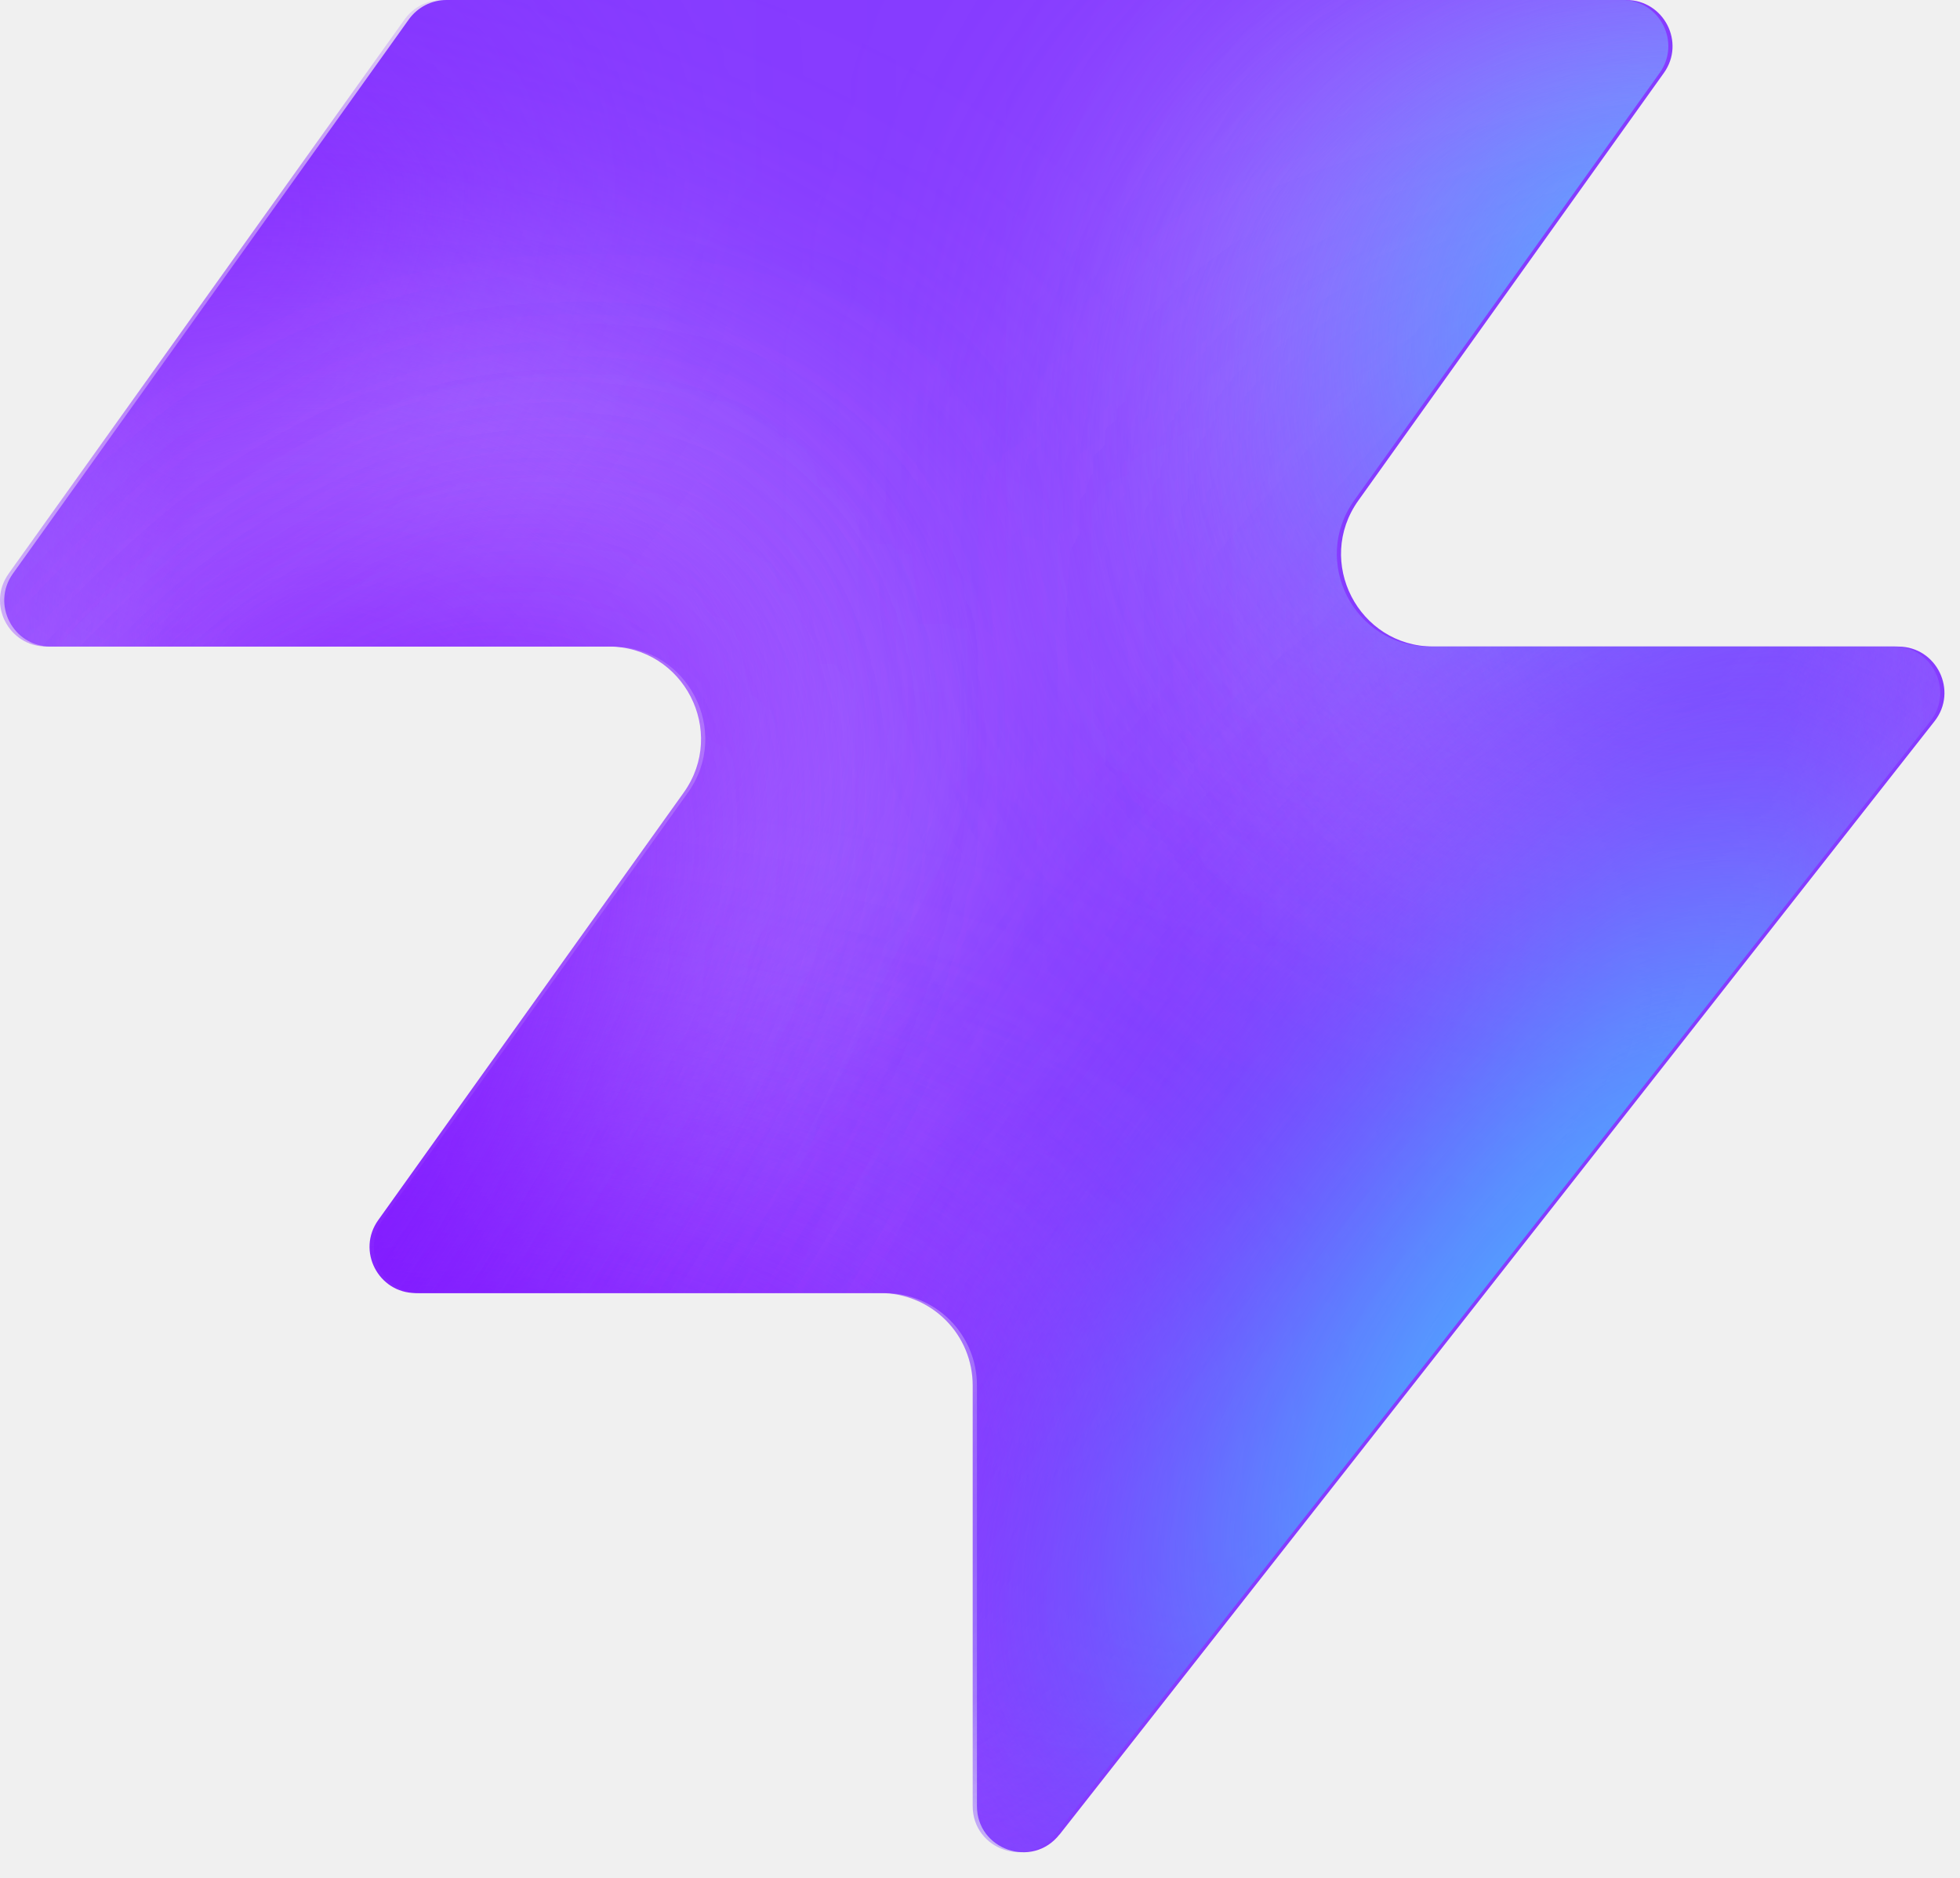
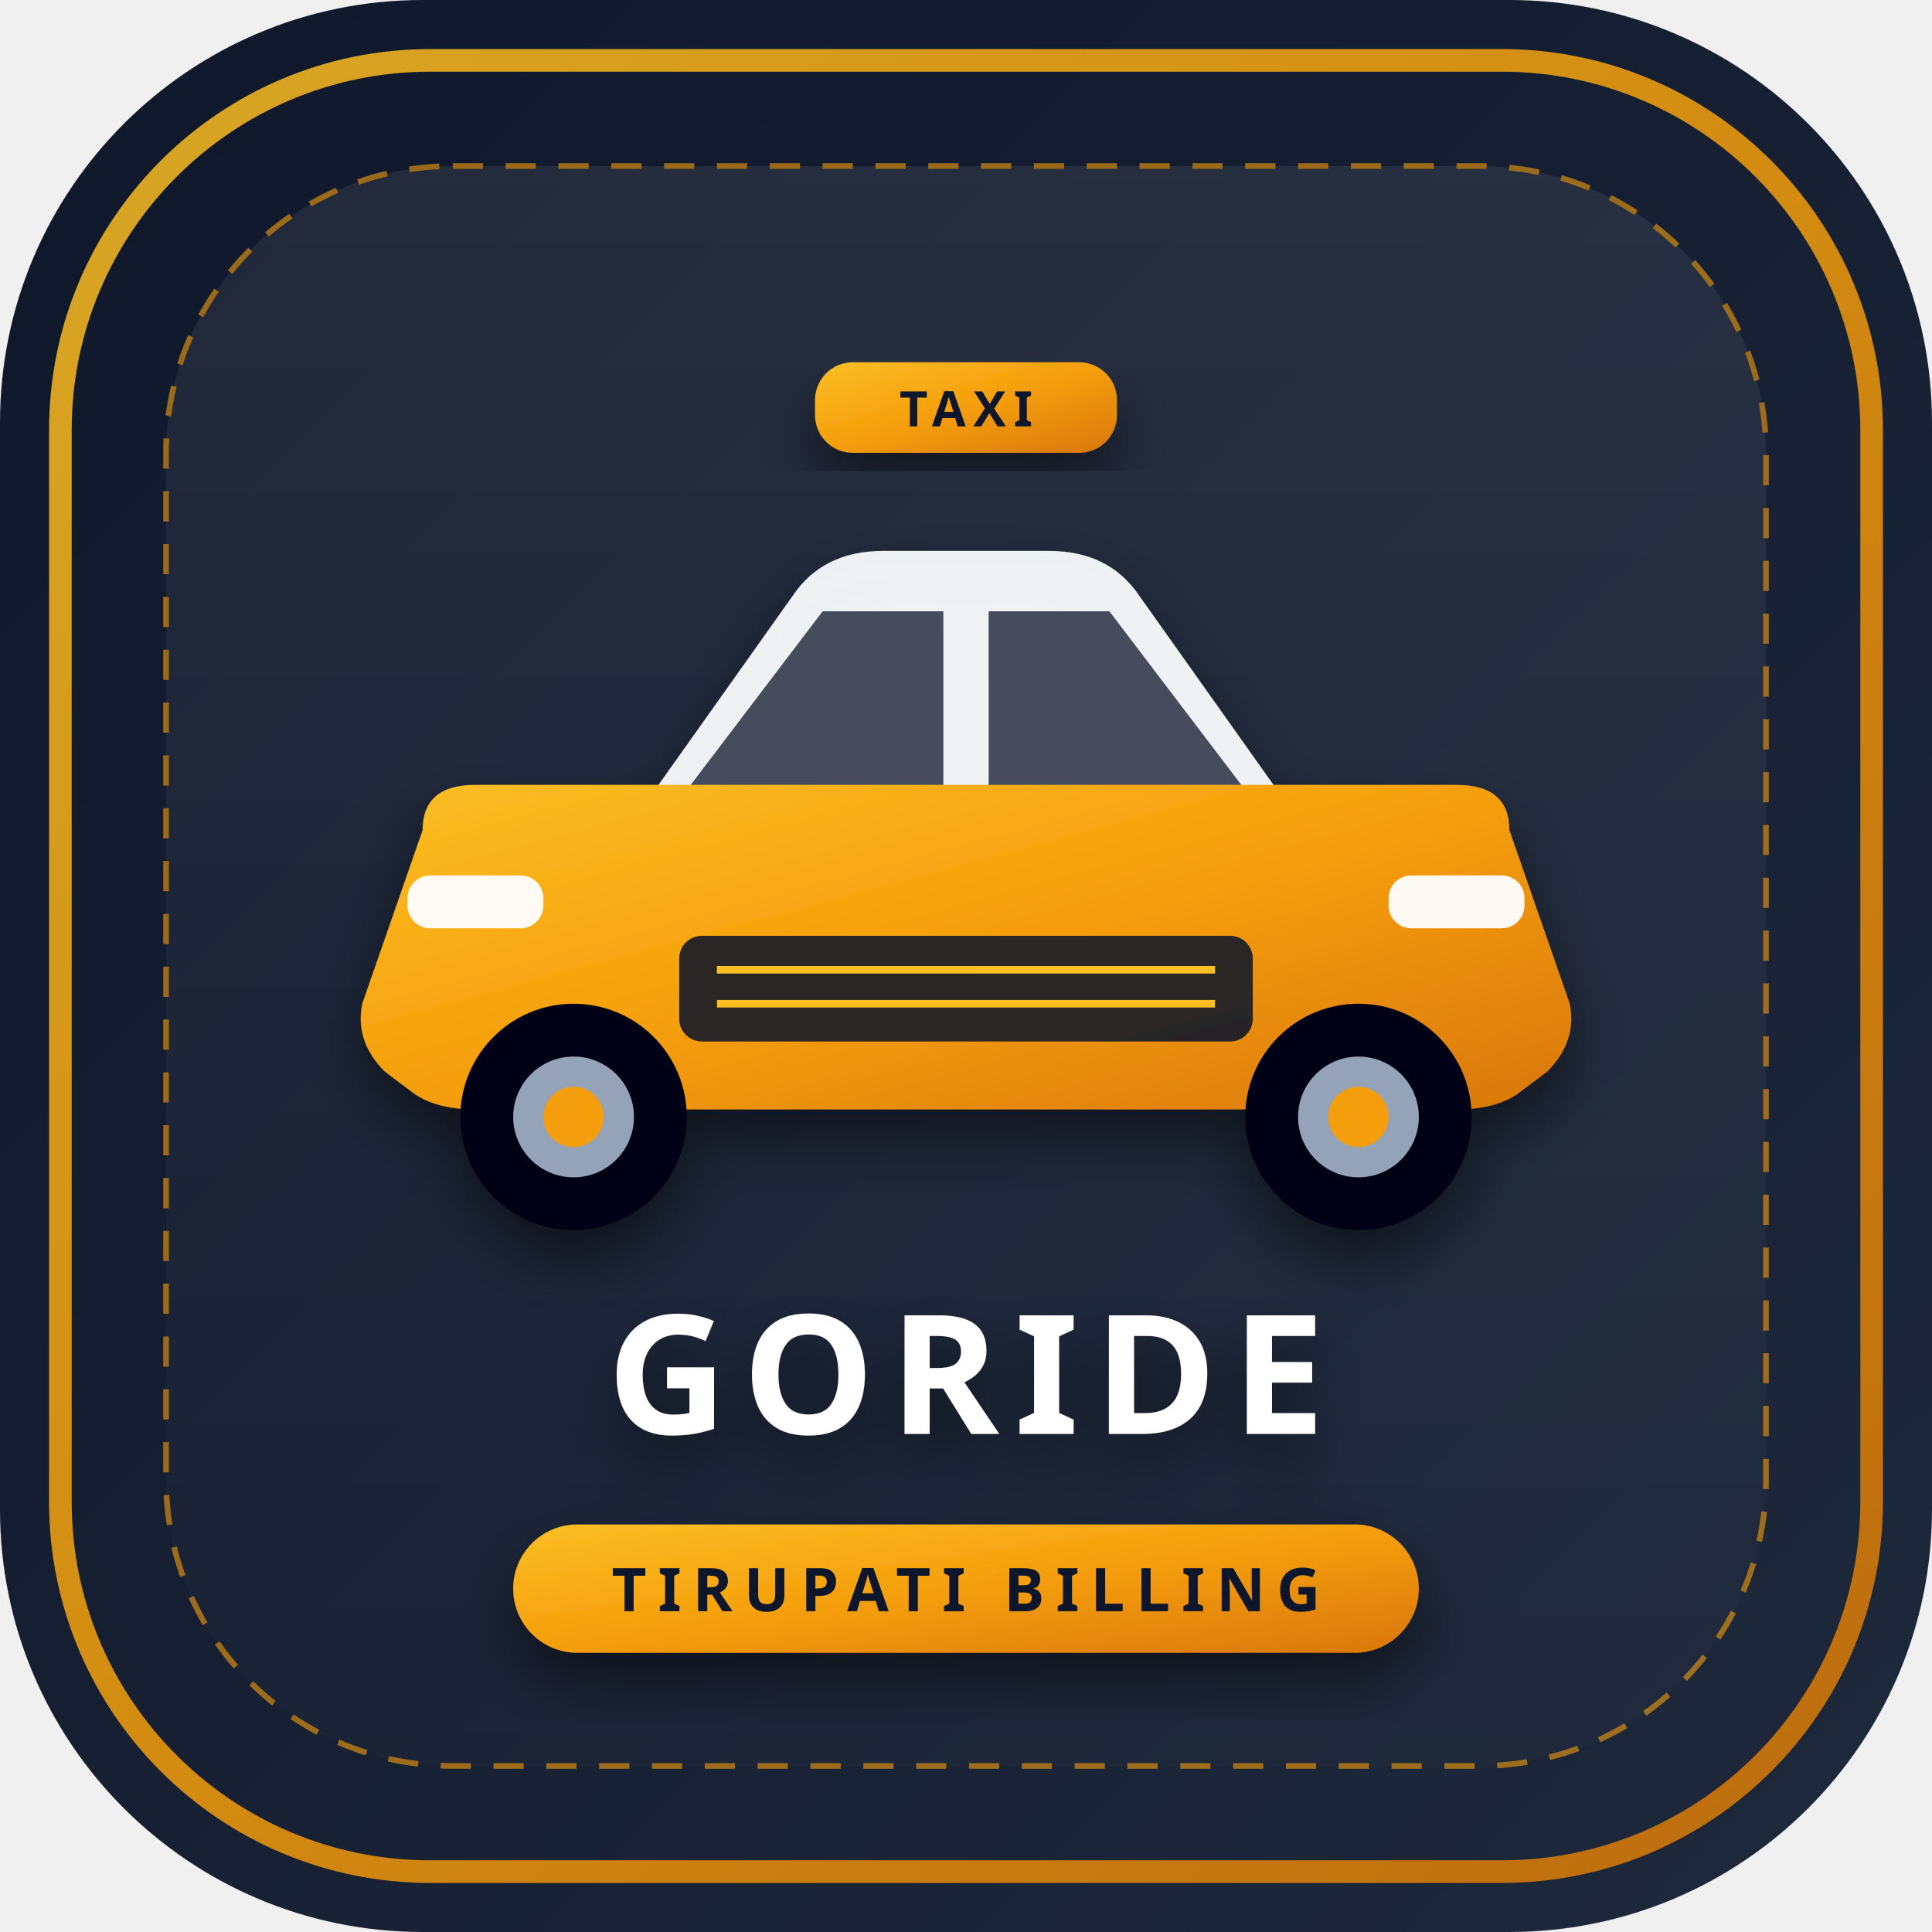
- <svg xmlns="http://www.w3.org/2000/svg" width="48" height="46" fill="none" viewBox="0 0 48 46">
-   <path fill="#863bff" d="M25.946 44.938c-.664.845-2.021.375-2.021-.698V33.937a2.26 2.26 0 0 0-2.262-2.262H10.287c-.92 0-1.456-1.04-.92-1.788l7.48-10.471c1.07-1.497 0-3.578-1.842-3.578H1.237c-.92 0-1.456-1.04-.92-1.788L10.013.474c.214-.297.556-.474.92-.474h28.894c.92 0 1.456 1.04.92 1.788l-7.48 10.471c-1.07 1.498 0 3.579 1.842 3.579h11.377c.943 0 1.473 1.088.89 1.83L25.947 44.94z" style="fill:#863bff;fill:color(display-p3 .525 .23 1);fill-opacity:1" />
-   <mask id="a" width="48" height="46" x="0" y="0" maskUnits="userSpaceOnUse" style="mask-type:alpha">
-     <path fill="#000" d="M25.842 44.938c-.664.844-2.021.375-2.021-.698V33.937a2.26 2.26 0 0 0-2.262-2.262H10.183c-.92 0-1.456-1.04-.92-1.788l7.48-10.471c1.07-1.498 0-3.579-1.842-3.579H1.133c-.92 0-1.456-1.04-.92-1.787L9.91.473c.214-.297.556-.474.92-.474h28.894c.92 0 1.456 1.04.92 1.788l-7.48 10.471c-1.07 1.498 0 3.578 1.842 3.578h11.377c.943 0 1.473 1.088.89 1.832L25.843 44.94z" style="fill:#000;fill-opacity:1" />
-   </mask>
-   <g mask="url(#a)">
-     <g filter="url(#b)">
-       <ellipse cx="5.508" cy="14.704" fill="#ede6ff" rx="5.508" ry="14.704" style="fill:#ede6ff;fill:color(display-p3 .927 .903 1);fill-opacity:1" transform="matrix(.00324 1 1 -.00324 -4.47 31.516)" />
-     </g>
-     <g filter="url(#c)">
-       <ellipse cx="10.399" cy="29.851" fill="#ede6ff" rx="10.399" ry="29.851" style="fill:#ede6ff;fill:color(display-p3 .927 .903 1);fill-opacity:1" transform="matrix(.00324 1 1 -.00324 -39.328 7.883)" />
-     </g>
-     <g filter="url(#d)">
-       <ellipse cx="5.508" cy="30.487" fill="#7e14ff" rx="5.508" ry="30.487" style="fill:#7e14ff;fill:color(display-p3 .492 .077 1);fill-opacity:1" transform="rotate(89.814 -25.913 -14.639)scale(1 -1)" />
-     </g>
-     <g filter="url(#e)">
-       <ellipse cx="5.508" cy="30.599" fill="#7e14ff" rx="5.508" ry="30.599" style="fill:#7e14ff;fill:color(display-p3 .492 .077 1);fill-opacity:1" transform="rotate(89.814 -32.644 -3.334)scale(1 -1)" />
-     </g>
-     <g filter="url(#f)">
-       <ellipse cx="5.508" cy="30.599" fill="#7e14ff" rx="5.508" ry="30.599" style="fill:#7e14ff;fill:color(display-p3 .492 .077 1);fill-opacity:1" transform="matrix(.00324 1 1 -.00324 -34.34 30.47)" />
-     </g>
-     <g filter="url(#g)">
-       <ellipse cx="14.072" cy="22.078" fill="#ede6ff" rx="14.072" ry="22.078" style="fill:#ede6ff;fill:color(display-p3 .927 .903 1);fill-opacity:1" transform="rotate(93.35 24.506 48.493)scale(-1 1)" />
-     </g>
-     <g filter="url(#h)">
-       <ellipse cx="3.47" cy="21.501" fill="#7e14ff" rx="3.47" ry="21.501" style="fill:#7e14ff;fill:color(display-p3 .492 .077 1);fill-opacity:1" transform="rotate(89.009 28.708 47.59)scale(-1 1)" />
-     </g>
-     <g filter="url(#i)">
-       <ellipse cx="3.47" cy="21.501" fill="#7e14ff" rx="3.47" ry="21.501" style="fill:#7e14ff;fill:color(display-p3 .492 .077 1);fill-opacity:1" transform="rotate(89.009 28.708 47.59)scale(-1 1)" />
-     </g>
-     <g filter="url(#j)">
-       <ellipse cx=".387" cy="8.972" fill="#7e14ff" rx="4.407" ry="29.108" style="fill:#7e14ff;fill:color(display-p3 .492 .077 1);fill-opacity:1" transform="rotate(39.51 .387 8.972)" />
-     </g>
-     <g filter="url(#k)">
-       <ellipse cx="47.523" cy="-6.092" fill="#7e14ff" rx="4.407" ry="29.108" style="fill:#7e14ff;fill:color(display-p3 .492 .077 1);fill-opacity:1" transform="rotate(37.892 47.523 -6.092)" />
-     </g>
-     <g filter="url(#l)">
-       <ellipse cx="41.412" cy="6.333" fill="#47bfff" rx="5.971" ry="9.665" style="fill:#47bfff;fill:color(display-p3 .28 .748 1);fill-opacity:1" transform="rotate(37.892 41.412 6.333)" />
-     </g>
-     <g filter="url(#m)">
-       <ellipse cx="-1.879" cy="38.332" fill="#7e14ff" rx="4.407" ry="29.108" style="fill:#7e14ff;fill:color(display-p3 .492 .077 1);fill-opacity:1" transform="rotate(37.892 -1.88 38.332)" />
-     </g>
-     <g filter="url(#n)">
-       <ellipse cx="-1.879" cy="38.332" fill="#7e14ff" rx="4.407" ry="29.108" style="fill:#7e14ff;fill:color(display-p3 .492 .077 1);fill-opacity:1" transform="rotate(37.892 -1.88 38.332)" />
-     </g>
-     <g filter="url(#o)">
-       <ellipse cx="35.651" cy="29.907" fill="#7e14ff" rx="4.407" ry="29.108" style="fill:#7e14ff;fill:color(display-p3 .492 .077 1);fill-opacity:1" transform="rotate(37.892 35.651 29.907)" />
-     </g>
-     <g filter="url(#p)">
-       <ellipse cx="38.418" cy="32.4" fill="#47bfff" rx="5.971" ry="15.297" style="fill:#47bfff;fill:color(display-p3 .28 .748 1);fill-opacity:1" transform="rotate(37.892 38.418 32.4)" />
-     </g>
-   </g>
+ <svg xmlns="http://www.w3.org/2000/svg" viewBox="0 0 512 512" width="512" height="512">
  <defs>
-     <filter id="b" width="60.045" height="41.654" x="-19.77" y="16.149" color-interpolation-filters="sRGB" filterUnits="userSpaceOnUse">
-       <feFlood flood-opacity="0" result="BackgroundImageFix" />
-       <feBlend in="SourceGraphic" in2="BackgroundImageFix" result="shape" />
-       <feGaussianBlur result="effect1_foregroundBlur_2002_17158" stdDeviation="7.659" />
+     <linearGradient id="bgGrad" x1="0%" y1="0%" x2="100%" y2="100%">
+       <stop offset="0%" stop-color="#0f172a" />
+       <stop offset="100%" stop-color="#1e293b" />
+     </linearGradient>
+     <linearGradient id="goldGrad" x1="0%" y1="0%" x2="100%" y2="100%">
+       <stop offset="0%" stop-color="#fbbf24" />
+       <stop offset="50%" stop-color="#f59e0b" />
+       <stop offset="100%" stop-color="#d97706" />
+     </linearGradient>
+     <linearGradient id="shieldGrad" x1="0%" y1="0%" x2="0%" y2="100%">
+       <stop offset="0%" stop-color="#ffffff" stop-opacity="0.12" />
+       <stop offset="100%" stop-color="#ffffff" stop-opacity="0.02" />
+     </linearGradient>
+     <filter id="glow" x="-20%" y="-20%" width="140%" height="140%">
+       <feGaussianBlur stdDeviation="12" result="blur" />
+       <feComposite in="SourceGraphic" in2="blur" operator="over" />
    </filter>
-     <filter id="c" width="90.34" height="51.437" x="-54.613" y="-7.533" color-interpolation-filters="sRGB" filterUnits="userSpaceOnUse">
-       <feFlood flood-opacity="0" result="BackgroundImageFix" />
-       <feBlend in="SourceGraphic" in2="BackgroundImageFix" result="shape" />
-       <feGaussianBlur result="effect1_foregroundBlur_2002_17158" stdDeviation="7.659" />
-     </filter>
-     <filter id="d" width="79.355" height="29.4" x="-49.64" y="2.03" color-interpolation-filters="sRGB" filterUnits="userSpaceOnUse">
-       <feFlood flood-opacity="0" result="BackgroundImageFix" />
-       <feBlend in="SourceGraphic" in2="BackgroundImageFix" result="shape" />
-       <feGaussianBlur result="effect1_foregroundBlur_2002_17158" stdDeviation="4.596" />
-     </filter>
-     <filter id="e" width="79.579" height="29.4" x="-45.045" y="20.029" color-interpolation-filters="sRGB" filterUnits="userSpaceOnUse">
-       <feFlood flood-opacity="0" result="BackgroundImageFix" />
-       <feBlend in="SourceGraphic" in2="BackgroundImageFix" result="shape" />
-       <feGaussianBlur result="effect1_foregroundBlur_2002_17158" stdDeviation="4.596" />
-     </filter>
-     <filter id="f" width="79.579" height="29.4" x="-43.513" y="21.178" color-interpolation-filters="sRGB" filterUnits="userSpaceOnUse">
-       <feFlood flood-opacity="0" result="BackgroundImageFix" />
-       <feBlend in="SourceGraphic" in2="BackgroundImageFix" result="shape" />
-       <feGaussianBlur result="effect1_foregroundBlur_2002_17158" stdDeviation="4.596" />
-     </filter>
-     <filter id="g" width="74.749" height="58.852" x="15.756" y="-17.901" color-interpolation-filters="sRGB" filterUnits="userSpaceOnUse">
-       <feFlood flood-opacity="0" result="BackgroundImageFix" />
-       <feBlend in="SourceGraphic" in2="BackgroundImageFix" result="shape" />
-       <feGaussianBlur result="effect1_foregroundBlur_2002_17158" stdDeviation="7.659" />
-     </filter>
-     <filter id="h" width="61.377" height="25.362" x="23.548" y="2.284" color-interpolation-filters="sRGB" filterUnits="userSpaceOnUse">
-       <feFlood flood-opacity="0" result="BackgroundImageFix" />
-       <feBlend in="SourceGraphic" in2="BackgroundImageFix" result="shape" />
-       <feGaussianBlur result="effect1_foregroundBlur_2002_17158" stdDeviation="4.596" />
-     </filter>
-     <filter id="i" width="61.377" height="25.362" x="23.548" y="2.284" color-interpolation-filters="sRGB" filterUnits="userSpaceOnUse">
-       <feFlood flood-opacity="0" result="BackgroundImageFix" />
-       <feBlend in="SourceGraphic" in2="BackgroundImageFix" result="shape" />
-       <feGaussianBlur result="effect1_foregroundBlur_2002_17158" stdDeviation="4.596" />
-     </filter>
-     <filter id="j" width="56.045" height="63.649" x="-27.636" y="-22.853" color-interpolation-filters="sRGB" filterUnits="userSpaceOnUse">
-       <feFlood flood-opacity="0" result="BackgroundImageFix" />
-       <feBlend in="SourceGraphic" in2="BackgroundImageFix" result="shape" />
-       <feGaussianBlur result="effect1_foregroundBlur_2002_17158" stdDeviation="4.596" />
-     </filter>
-     <filter id="k" width="54.814" height="64.646" x="20.116" y="-38.415" color-interpolation-filters="sRGB" filterUnits="userSpaceOnUse">
-       <feFlood flood-opacity="0" result="BackgroundImageFix" />
-       <feBlend in="SourceGraphic" in2="BackgroundImageFix" result="shape" />
-       <feGaussianBlur result="effect1_foregroundBlur_2002_17158" stdDeviation="4.596" />
-     </filter>
-     <filter id="l" width="33.541" height="35.313" x="24.641" y="-11.323" color-interpolation-filters="sRGB" filterUnits="userSpaceOnUse">
-       <feFlood flood-opacity="0" result="BackgroundImageFix" />
-       <feBlend in="SourceGraphic" in2="BackgroundImageFix" result="shape" />
-       <feGaussianBlur result="effect1_foregroundBlur_2002_17158" stdDeviation="4.596" />
-     </filter>
-     <filter id="m" width="54.814" height="64.646" x="-29.286" y="6.009" color-interpolation-filters="sRGB" filterUnits="userSpaceOnUse">
-       <feFlood flood-opacity="0" result="BackgroundImageFix" />
-       <feBlend in="SourceGraphic" in2="BackgroundImageFix" result="shape" />
-       <feGaussianBlur result="effect1_foregroundBlur_2002_17158" stdDeviation="4.596" />
-     </filter>
-     <filter id="n" width="54.814" height="64.646" x="-29.286" y="6.009" color-interpolation-filters="sRGB" filterUnits="userSpaceOnUse">
-       <feFlood flood-opacity="0" result="BackgroundImageFix" />
-       <feBlend in="SourceGraphic" in2="BackgroundImageFix" result="shape" />
-       <feGaussianBlur result="effect1_foregroundBlur_2002_17158" stdDeviation="4.596" />
-     </filter>
-     <filter id="o" width="54.814" height="64.646" x="8.244" y="-2.416" color-interpolation-filters="sRGB" filterUnits="userSpaceOnUse">
-       <feFlood flood-opacity="0" result="BackgroundImageFix" />
-       <feBlend in="SourceGraphic" in2="BackgroundImageFix" result="shape" />
-       <feGaussianBlur result="effect1_foregroundBlur_2002_17158" stdDeviation="4.596" />
-     </filter>
-     <filter id="p" width="39.409" height="43.623" x="18.713" y="10.588" color-interpolation-filters="sRGB" filterUnits="userSpaceOnUse">
-       <feFlood flood-opacity="0" result="BackgroundImageFix" />
-       <feBlend in="SourceGraphic" in2="BackgroundImageFix" result="shape" />
-       <feGaussianBlur result="effect1_foregroundBlur_2002_17158" stdDeviation="4.596" />
+     <filter id="shadow" x="-20%" y="-20%" width="140%" height="140%">
+       <feDropShadow dx="0" dy="8" stdDeviation="8" flood-color="#000000" flood-opacity="0.5" />
    </filter>
  </defs>
+   <rect width="512" height="512" rx="112" fill="url(#bgGrad)" />
+   <rect x="16" y="16" width="480" height="480" rx="98" fill="none" stroke="url(#goldGrad)" stroke-width="6" opacity="0.85" />
+   <rect x="44" y="44" width="424" height="424" rx="76" fill="url(#shieldGrad)" stroke="#f59e0b" stroke-width="1.5" stroke-dasharray="8 6" opacity="0.6" />
+   <g filter="url(#shadow)">
+     <rect x="216" y="96" width="80" height="24" rx="10" fill="url(#goldGrad)" />
+     <text x="256" y="113" font-family="'Outfit', 'Plus Jakarta Sans', system-ui, sans-serif" font-weight="900" font-size="13" fill="#0f172a" text-anchor="middle" letter-spacing="2">TAXI</text>
+   </g>
+   <g filter="url(#shadow)" transform="translate(0, 10)">
+     <path d="M 166 210 L 210 148 Q 218 136 234 136 L 278 136 Q 294 136 302 148 L 346 210 Z" fill="#f8fafc" opacity="0.95" />
+     <path d="M 218 152 L 250 152 L 250 202 L 180 202 Z" fill="#0f172a" opacity="0.75" />
+     <path d="M 262 152 L 294 152 L 332 202 L 262 202 Z" fill="#0f172a" opacity="0.75" />
+     <path d="M 112 210 Q 112 198 126 198 L 386 198 Q 400 198 400 210 L 416 256 Q 418 266 410 274 L 402 280 Q 396 284 386 284 L 126 284 Q 116 284 110 280 L 102 274 Q 94 266 96 256 Z" fill="url(#goldGrad)" />
+     <rect x="108" y="222" width="36" height="14" rx="6" fill="#ffffff" opacity="0.95" />
+     <rect x="368" y="222" width="36" height="14" rx="6" fill="#ffffff" opacity="0.95" />
+     <rect x="180" y="238" width="152" height="28" rx="6" fill="#0f172a" opacity="0.88" />
+     <line x1="190" y1="247" x2="322" y2="247" stroke="#fbbf24" stroke-width="2" />
+     <line x1="190" y1="256" x2="322" y2="256" stroke="#fbbf24" stroke-width="2" />
+     <circle cx="152" cy="286" r="30" fill="#020617" />
+     <circle cx="152" cy="286" r="16" fill="#94a3b8" />
+     <circle cx="152" cy="286" r="8" fill="#f59e0b" />
+     <circle cx="360" cy="286" r="30" fill="#020617" />
+     <circle cx="360" cy="286" r="16" fill="#94a3b8" />
+     <circle cx="360" cy="286" r="8" fill="#f59e0b" />
+   </g>
+   <g filter="url(#shadow)">
+     <text x="256" y="380" font-family="'Outfit', 'Plus Jakarta Sans', system-ui, sans-serif" font-weight="900" font-size="44" fill="#ffffff" text-anchor="middle" letter-spacing="4">
+       GORIDE
+     </text>
+     <rect x="136" y="404" width="240" height="34" rx="17" fill="url(#goldGrad)" />
+     <text x="256" y="427" font-family="'Outfit', 'Plus Jakarta Sans', system-ui, sans-serif" font-weight="800" font-size="16" fill="#0f172a" text-anchor="middle" letter-spacing="3">
+       TIRUPATI BILLING
+     </text>
+   </g>
</svg>
